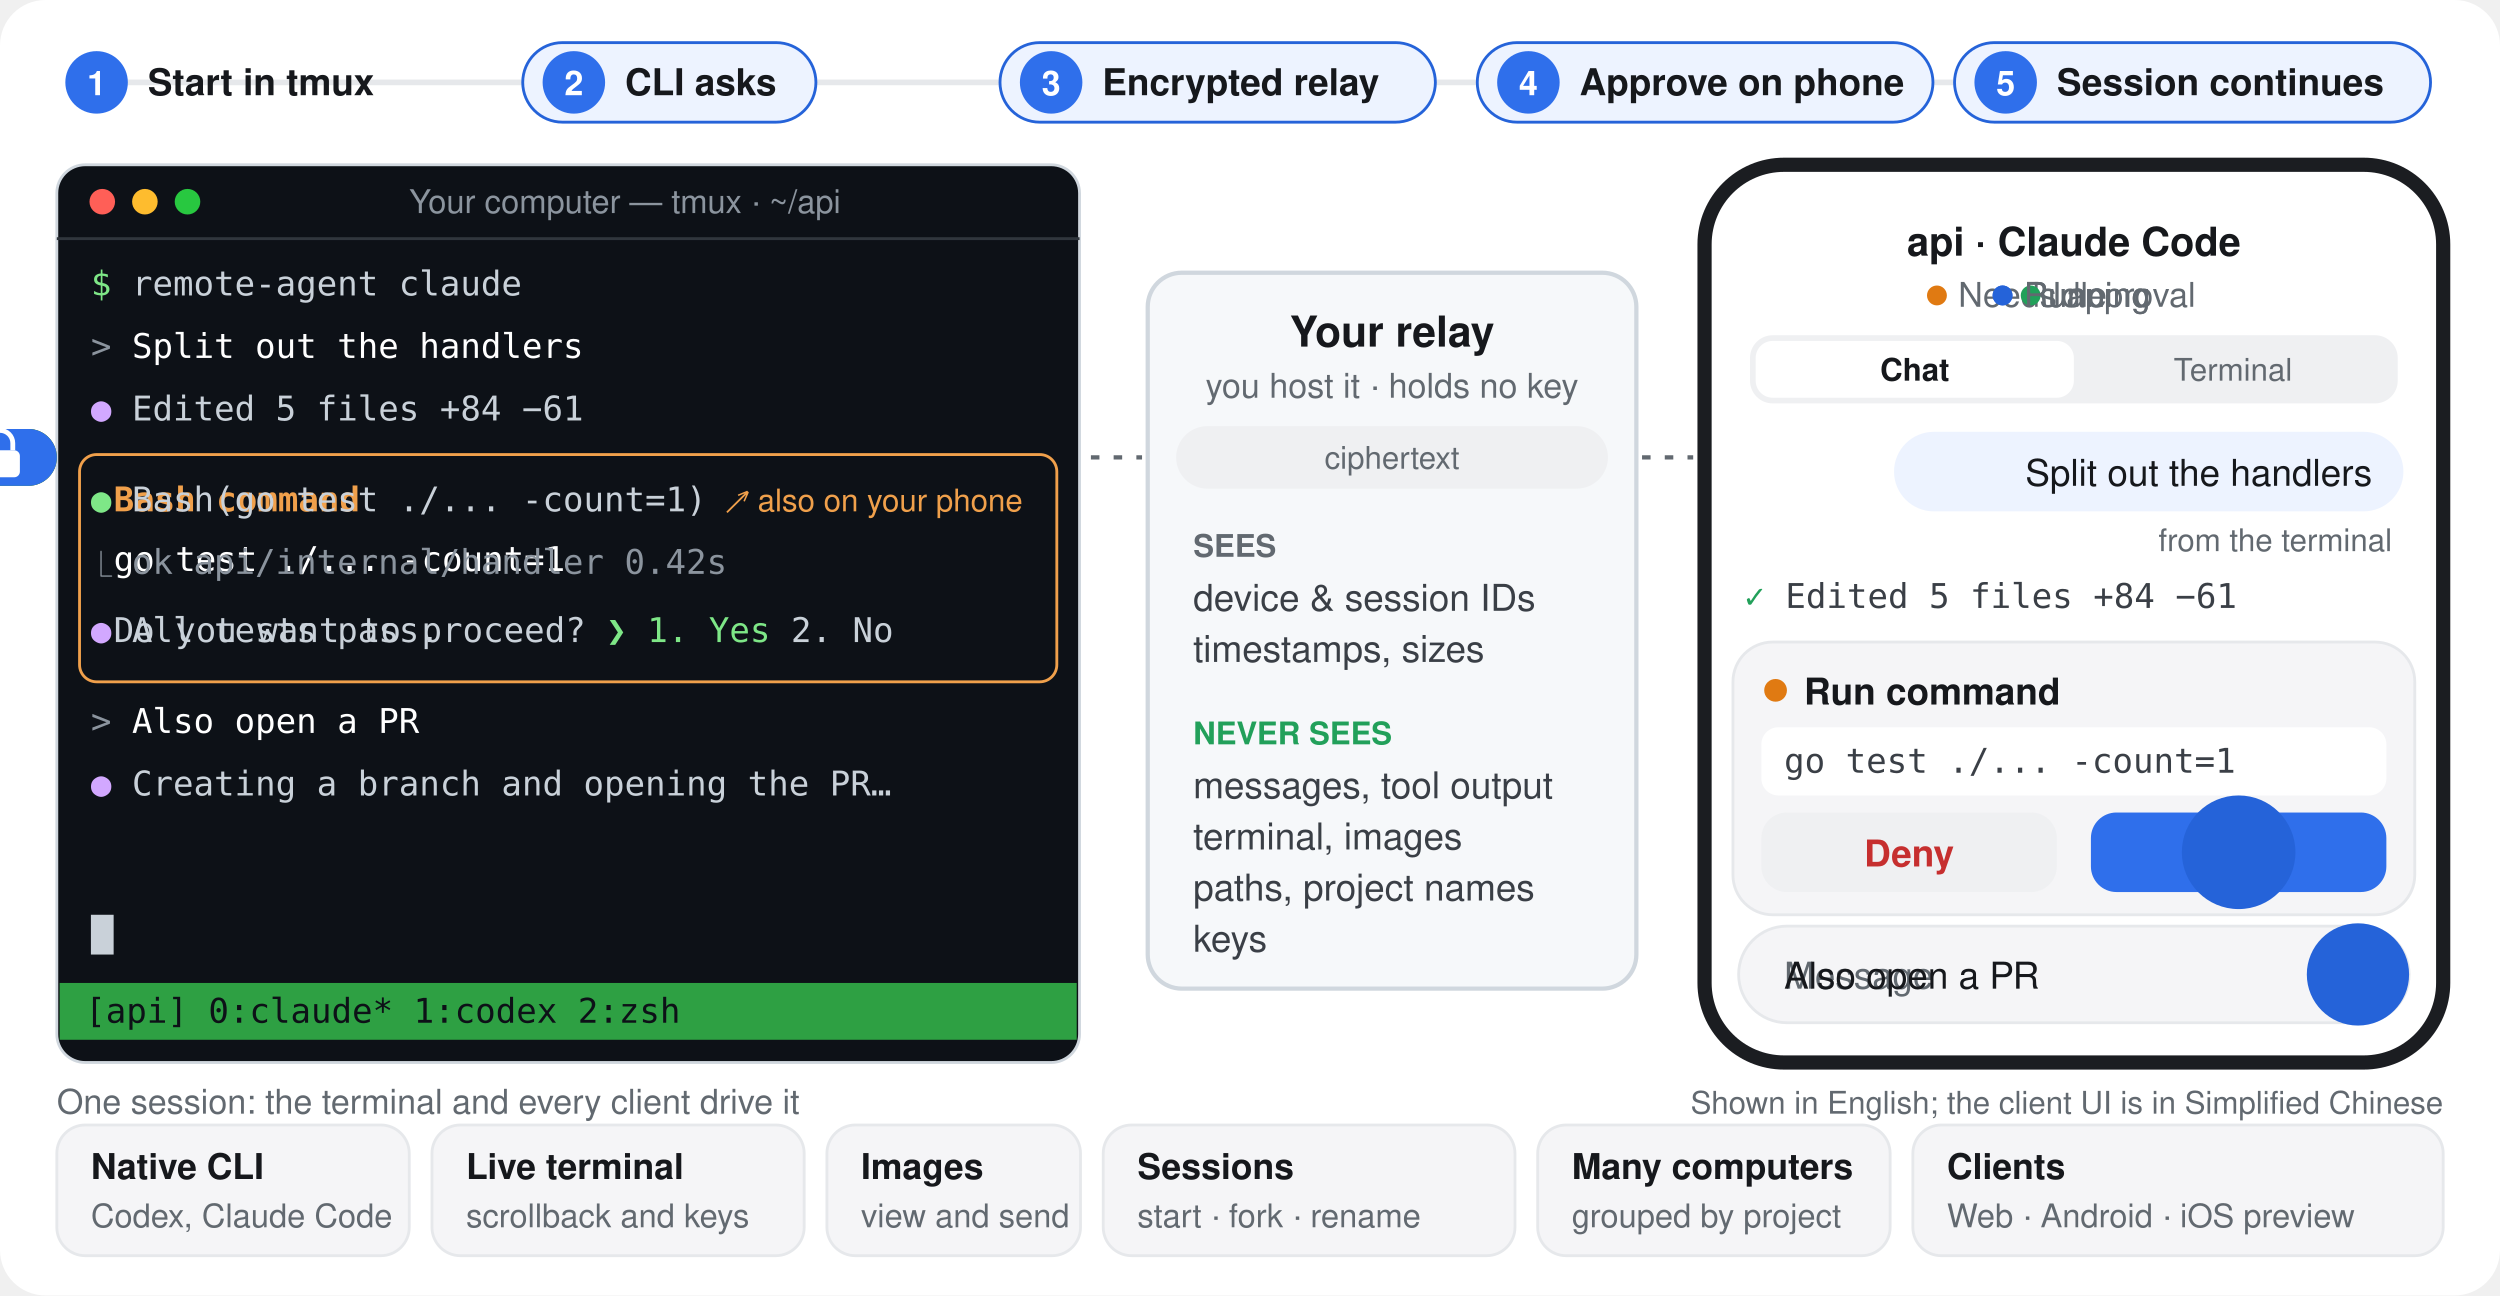
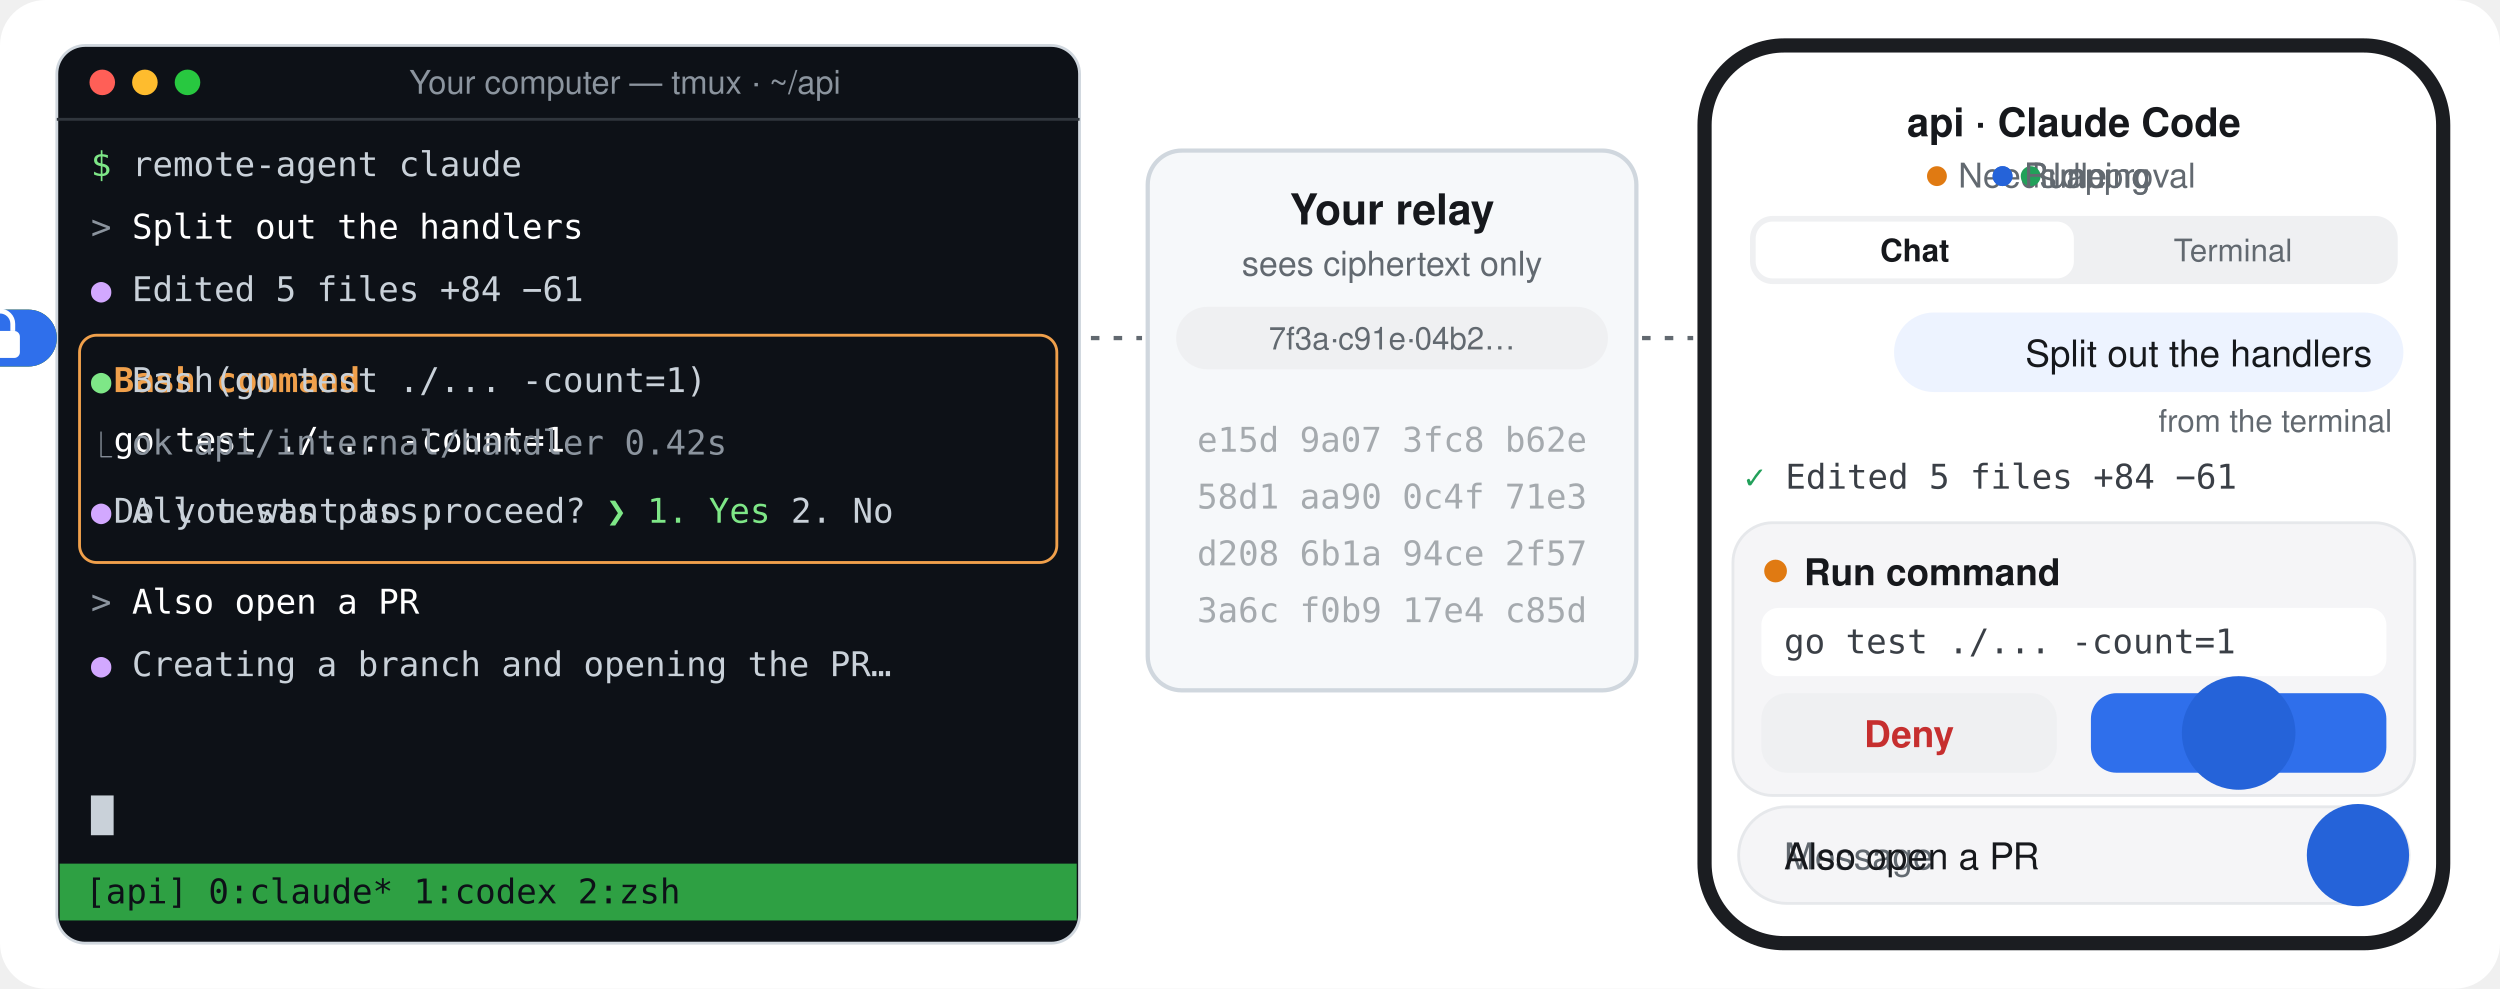
- <svg xmlns="http://www.w3.org/2000/svg" viewBox="0 0 880 456" width="880" height="456" role="img" aria-label="Animated overview: Claude Code runs natively in tmux on your computer and asks to run go test; the request is encrypted and crosses a relay you host, which sees only IDs, timestamps and sizes; you approve it on your phone; the same session carries on; the next message is sent from the phone. Also: Codex and Claude Code, live terminal, images, start and fork sessions, many computers, Web, Android and iOS (preview) clients.">
+ <svg xmlns="http://www.w3.org/2000/svg" viewBox="0 0 880 348" width="880" height="348" role="img" aria-label="Animated overview: Claude Code runs natively in tmux on your computer and asks to run go test; the request is encrypted and crosses a relay you host, which sees only IDs, timestamps and sizes; you approve it on your phone; the same session carries on; the next message is sent from the phone. ">
  <style>
svg{fill:#16181c}
text{font-family:-apple-system, BlinkMacSystemFont, "Segoe UI", "PingFang SC", "Microsoft YaHei", Helvetica, Arial, sans-serif}
.h{font-size:15px;font-weight:700}
.t{font-size:14px}
.b{font-size:13px}
.s{font-size:12px;fill:#626970}
.x{font-size:11px;fill:#626970}
.m{font-family:ui-monospace, SFMono-Regular, Menlo, Consolas, "PingFang SC", monospace;font-size:12px}
.a{animation-duration:12.0s;animation-iteration-count:infinite;animation-timing-function:linear}
.p{transform-box:fill-box;transform-origin:center}
.blink{animation:blink 1s steps(1) infinite}
@keyframes blink{50%{opacity:0}}
- @keyframes k1{0%{opacity:1}3.333%{opacity:1}5.000%{opacity:0}88.333%{opacity:0}90.000%{opacity:1}100%{opacity:1}}
- @keyframes k2{0%{opacity:0}3.333%{opacity:0}5.000%{opacity:1}15.000%{opacity:1}16.667%{opacity:0}100%{opacity:0}}
- @keyframes k3{0%{opacity:0}15.000%{opacity:0}16.667%{opacity:1}24.167%{opacity:1}25.833%{opacity:0}100%{opacity:0}}
- @keyframes k4{0%{opacity:0}24.167%{opacity:0}25.833%{opacity:1}88.333%{opacity:1}90.000%{opacity:0}100%{opacity:0}}
- @keyframes k5{0%{opacity:1}24.167%{opacity:1}25.833%{opacity:0}88.333%{opacity:0}90.000%{opacity:1}100%{opacity:1}}
- @keyframes k6{0%{opacity:0}24.167%{opacity:0}25.833%{opacity:1}88.333%{opacity:1}90.000%{opacity:0}100%{opacity:0}}
- @keyframes k7{0%{opacity:0}27.500%{opacity:0}29.167%{opacity:1}88.333%{opacity:1}90.000%{opacity:0}100%{opacity:0}}
- @keyframes k8{0%{opacity:0}30.833%{opacity:0}32.500%{opacity:1}88.333%{opacity:1}90.000%{opacity:0}100%{opacity:0}}
- @keyframes k9{0%{opacity:0}56.667%{opacity:0}58.333%{opacity:1}88.333%{opacity:1}90.000%{opacity:0}100%{opacity:0}}
- @keyframes k10{0%{opacity:0}60.833%{opacity:0}62.500%{opacity:1}88.333%{opacity:1}90.000%{opacity:0}100%{opacity:0}}
- @keyframes k11{0%{opacity:0;transform:translateX(384px)}3.333%{opacity:0;transform:translateX(384px)}3.750%{opacity:1;transform:translateX(384px)}7.500%{opacity:1;transform:translateX(490.0px)}9.167%{opacity:1;transform:translateX(490.0px)}13.333%{opacity:1;transform:translateX(596px)}14.167%{opacity:0;transform:translateX(596px)}100%{opacity:0;transform:translateX(596px)}}
- @keyframes k12{0%{opacity:0;transform:translateX(596px)}18.333%{opacity:0;transform:translateX(596px)}18.750%{opacity:1;transform:translateX(596px)}20.833%{opacity:1;transform:translateX(490.0px)}21.667%{opacity:1;transform:translateX(490.0px)}24.167%{opacity:1;transform:translateX(384px)}25.000%{opacity:0;transform:translateX(384px)}100%{opacity:0;transform:translateX(384px)}}
- @keyframes k13{0%{opacity:0;transform:translateX(596px)}50.000%{opacity:0;transform:translateX(596px)}50.417%{opacity:1;transform:translateX(596px)}52.500%{opacity:1;transform:translateX(490.0px)}53.333%{opacity:1;transform:translateX(490.0px)}55.833%{opacity:1;transform:translateX(384px)}56.667%{opacity:0;transform:translateX(384px)}100%{opacity:0;transform:translateX(384px)}}
- @keyframes k14{0%{opacity:1}17.500%{opacity:1}19.167%{opacity:0}88.333%{opacity:0}90.000%{opacity:1}100%{opacity:1}}
- @keyframes k15{0%{opacity:0}17.500%{opacity:0}19.167%{opacity:1}33.333%{opacity:1}35.000%{opacity:0}100%{opacity:0}}
- @keyframes k16{0%{opacity:0}33.333%{opacity:0}35.000%{opacity:1}50.000%{opacity:1}51.667%{opacity:0}100%{opacity:0}}
- @keyframes k17{0%{opacity:0}50.000%{opacity:0}51.667%{opacity:1}88.333%{opacity:1}90.000%{opacity:0}100%{opacity:0}}
- @keyframes k18{0%{opacity:0}17.500%{opacity:0}19.167%{opacity:1}88.333%{opacity:1}90.000%{opacity:0}100%{opacity:0}}
- @keyframes k19{0%{opacity:0}33.333%{opacity:0}35.000%{opacity:1}88.333%{opacity:1}90.000%{opacity:0}100%{opacity:0}}
- @keyframes k20{0%{opacity:0}50.000%{opacity:0}51.667%{opacity:1}88.333%{opacity:1}90.000%{opacity:0}100%{opacity:0}}
- @keyframes k21{0%{opacity:1}17.500%{opacity:1}19.167%{opacity:0}88.333%{opacity:0}90.000%{opacity:1}100%{opacity:1}}
- @keyframes k22{0%{opacity:0;transform:scale(.4)}15.000%{opacity:0;transform:scale(.4)}15.417%{opacity:.5;transform:scale(.5)}19.167%{opacity:0;transform:scale(1.6)}100%{opacity:0;transform:scale(1.6)}}
- @keyframes k23{0%{opacity:1}41.667%{opacity:1}43.333%{opacity:0}50.000%{opacity:0}51.667%{opacity:1}100%{opacity:1}}
- @keyframes k24{0%{opacity:0}41.667%{opacity:0}43.333%{opacity:1}50.000%{opacity:1}51.667%{opacity:0}100%{opacity:0}}
- @keyframes k25{0%{opacity:0;transform:scale(.4)}48.333%{opacity:0;transform:scale(.4)}48.750%{opacity:.5;transform:scale(.5)}52.500%{opacity:0;transform:scale(1.6)}100%{opacity:0;transform:scale(1.6)}}
+ @keyframes k1{0%{opacity:1}24.167%{opacity:1}25.833%{opacity:0}88.333%{opacity:0}90.000%{opacity:1}100%{opacity:1}}
+ @keyframes k2{0%{opacity:0}24.167%{opacity:0}25.833%{opacity:1}88.333%{opacity:1}90.000%{opacity:0}100%{opacity:0}}
+ @keyframes k3{0%{opacity:0}27.500%{opacity:0}29.167%{opacity:1}88.333%{opacity:1}90.000%{opacity:0}100%{opacity:0}}
+ @keyframes k4{0%{opacity:0}30.833%{opacity:0}32.500%{opacity:1}88.333%{opacity:1}90.000%{opacity:0}100%{opacity:0}}
+ @keyframes k5{0%{opacity:0}56.667%{opacity:0}58.333%{opacity:1}88.333%{opacity:1}90.000%{opacity:0}100%{opacity:0}}
+ @keyframes k6{0%{opacity:0}60.833%{opacity:0}62.500%{opacity:1}88.333%{opacity:1}90.000%{opacity:0}100%{opacity:0}}
+ @keyframes k7{0%{opacity:0;transform:translateX(384px)}3.333%{opacity:0;transform:translateX(384px)}3.750%{opacity:1;transform:translateX(384px)}7.500%{opacity:1;transform:translateX(490.0px)}9.167%{opacity:1;transform:translateX(490.0px)}13.333%{opacity:1;transform:translateX(596px)}14.167%{opacity:0;transform:translateX(596px)}100%{opacity:0;transform:translateX(596px)}}
+ @keyframes k8{0%{opacity:0;transform:translateX(596px)}18.333%{opacity:0;transform:translateX(596px)}18.750%{opacity:1;transform:translateX(596px)}20.833%{opacity:1;transform:translateX(490.0px)}21.667%{opacity:1;transform:translateX(490.0px)}24.167%{opacity:1;transform:translateX(384px)}25.000%{opacity:0;transform:translateX(384px)}100%{opacity:0;transform:translateX(384px)}}
+ @keyframes k9{0%{opacity:0;transform:translateX(596px)}50.000%{opacity:0;transform:translateX(596px)}50.417%{opacity:1;transform:translateX(596px)}52.500%{opacity:1;transform:translateX(490.0px)}53.333%{opacity:1;transform:translateX(490.0px)}55.833%{opacity:1;transform:translateX(384px)}56.667%{opacity:0;transform:translateX(384px)}100%{opacity:0;transform:translateX(384px)}}
+ @keyframes k10{0%{opacity:1}17.500%{opacity:1}19.167%{opacity:0}88.333%{opacity:0}90.000%{opacity:1}100%{opacity:1}}
+ @keyframes k11{0%{opacity:0}17.500%{opacity:0}19.167%{opacity:1}33.333%{opacity:1}35.000%{opacity:0}100%{opacity:0}}
+ @keyframes k12{0%{opacity:0}33.333%{opacity:0}35.000%{opacity:1}50.000%{opacity:1}51.667%{opacity:0}100%{opacity:0}}
+ @keyframes k13{0%{opacity:0}50.000%{opacity:0}51.667%{opacity:1}88.333%{opacity:1}90.000%{opacity:0}100%{opacity:0}}
+ @keyframes k14{0%{opacity:0}17.500%{opacity:0}19.167%{opacity:1}88.333%{opacity:1}90.000%{opacity:0}100%{opacity:0}}
+ @keyframes k15{0%{opacity:0}33.333%{opacity:0}35.000%{opacity:1}88.333%{opacity:1}90.000%{opacity:0}100%{opacity:0}}
+ @keyframes k16{0%{opacity:0}50.000%{opacity:0}51.667%{opacity:1}88.333%{opacity:1}90.000%{opacity:0}100%{opacity:0}}
+ @keyframes k17{0%{opacity:1}17.500%{opacity:1}19.167%{opacity:0}88.333%{opacity:0}90.000%{opacity:1}100%{opacity:1}}
+ @keyframes k18{0%{opacity:0;transform:scale(.4)}15.000%{opacity:0;transform:scale(.4)}15.417%{opacity:.5;transform:scale(.5)}19.167%{opacity:0;transform:scale(1.6)}100%{opacity:0;transform:scale(1.6)}}
+ @keyframes k19{0%{opacity:1}41.667%{opacity:1}43.333%{opacity:0}50.000%{opacity:0}51.667%{opacity:1}100%{opacity:1}}
+ @keyframes k20{0%{opacity:0}41.667%{opacity:0}43.333%{opacity:1}50.000%{opacity:1}51.667%{opacity:0}100%{opacity:0}}
+ @keyframes k21{0%{opacity:0;transform:scale(.4)}48.333%{opacity:0;transform:scale(.4)}48.750%{opacity:.5;transform:scale(.5)}52.500%{opacity:0;transform:scale(1.6)}100%{opacity:0;transform:scale(1.6)}}
@media (prefers-reduced-motion:reduce){.a,.blink{animation:none!important}.post{display:none}}

</style>
-   <rect width="880" height="456" rx="16" fill="#ffffff" />
-   <path d="M34 29H706.0" stroke="#e6e8eb" stroke-width="2" />
-   <circle cx="34.0" cy="29" r="11" fill="#2f6feb" />
-   <text x="34.0" y="33.5" text-anchor="middle" font-size="12" font-weight="700" fill="#fff">1</text>
-   <text class="b" x="52.0" y="33.5" font-weight="600">Start in tmux</text>
+   <rect width="880" height="348" rx="16" fill="#ffffff" />
+   <rect x="20" y="16" width="360" height="316" rx="10" fill="#0d1117" stroke="#d0d7de" />
+   <path d="M20 42H380" stroke="#30363d" />
+   <circle cx="36" cy="29" r="4.5" fill="#ff5f57" />
+   <circle cx="51" cy="29" r="4.5" fill="#febc2e" />
+   <circle cx="66" cy="29" r="4.5" fill="#28c840" />
+   <text x="220.0" y="33" text-anchor="middle" fill="#8b949e" font-size="11.5">Your computer — tmux · ~/api</text>
+   <text class="m" x="32" y="62" fill="#c9d1d9">
+     <tspan fill="#7ee787">$</tspan> remote-agent claude</text>
+   <text class="m" x="32" y="84" fill="#ffffff">
+     <tspan fill="#8b949e">&gt;</tspan> Split out the handlers</text>
+   <text class="m" x="32" y="106" fill="#c9d1d9">
+     <tspan fill="#d2a8ff">●</tspan> Edited 5 files  +84 −61</text>
  <g class="a" style="animation-name:k1">
-     <rect x="184.0" y="15" width="103.2" height="28" rx="14" fill="#edf3ff" stroke="#2563d9" stroke-width="1" />
+     <rect x="28" y="118" width="344" height="80" rx="6" fill="none" stroke="#f0a04b" />
+     <text class="m" x="40" y="138" fill="#f0a04b" font-weight="600">Bash command</text>
+     <text class="m" x="40" y="159" fill="#ffffff">go test ./... -count=1</text>
+     <text class="m" x="40" y="184" fill="#c9d1d9">Do you want to proceed?  <tspan fill="#7ee787">❯ 1. Yes</tspan>  2. No</text>
  </g>
-   <circle cx="202.0" cy="29" r="11" fill="#2f6feb" />
-   <text x="202.0" y="33.5" text-anchor="middle" font-size="12" font-weight="700" fill="#fff">2</text>
-   <text class="b" x="220.0" y="33.5" font-weight="600">CLI asks</text>
  <g class="a post" style="animation-name:k2">
-     <rect x="352.0" y="15" width="153.25" height="28" rx="14" fill="#edf3ff" stroke="#2563d9" stroke-width="1" />
+     <text class="m" x="32" y="138" fill="#c9d1d9">
+       <tspan fill="#7ee787">●</tspan> Bash(go test ./... -count=1)</text>
  </g>
-   <circle cx="370.0" cy="29" r="11" fill="#2f6feb" />
-   <text x="370.0" y="33.5" text-anchor="middle" font-size="12" font-weight="700" fill="#fff">3</text>
-   <text class="b" x="388.0" y="33.5" font-weight="600">Encrypted relay</text>
  <g class="a post" style="animation-name:k3">
-     <rect x="520.0" y="15" width="160.4" height="28" rx="14" fill="#edf3ff" stroke="#2563d9" stroke-width="1" />
+     <text class="m" x="32" y="160" fill="#8b949e">
+       <tspan fill="#8b949e">  ⎿</tspan>  ok   api/internal/handler  0.42s</text>
  </g>
-   <circle cx="538.0" cy="29" r="11" fill="#2f6feb" />
-   <text x="538.0" y="33.5" text-anchor="middle" font-size="12" font-weight="700" fill="#fff">4</text>
-   <text class="b" x="556.0" y="33.5" font-weight="600">Approve on phone</text>
  <g class="a post" style="animation-name:k4">
-     <rect x="688.0" y="15" width="167.55" height="28" rx="14" fill="#edf3ff" stroke="#2563d9" stroke-width="1" />
+     <text class="m" x="32" y="184" fill="#c9d1d9">
+       <tspan fill="#d2a8ff">●</tspan> All tests pass.</text>
  </g>
-   <circle cx="706.0" cy="29" r="11" fill="#2f6feb" />
-   <text x="706.0" y="33.5" text-anchor="middle" font-size="12" font-weight="700" fill="#fff">5</text>
-   <text class="b" x="724.0" y="33.5" font-weight="600">Session continues</text>
-   <rect x="20" y="58" width="360" height="316" rx="10" fill="#0d1117" stroke="#d0d7de" />
-   <path d="M20 84H380" stroke="#30363d" />
-   <circle cx="36" cy="71" r="4.5" fill="#ff5f57" />
-   <circle cx="51" cy="71" r="4.5" fill="#febc2e" />
-   <circle cx="66" cy="71" r="4.5" fill="#28c840" />
-   <text x="220.0" y="75" text-anchor="middle" fill="#8b949e" font-size="11.5">Your computer — tmux · ~/api</text>
-   <text class="m" x="32" y="104" fill="#c9d1d9">
-     <tspan fill="#7ee787">$</tspan> remote-agent claude</text>
-   <text class="m" x="32" y="126" fill="#ffffff">
-     <tspan fill="#8b949e">&gt;</tspan> Split out the handlers</text>
-   <text class="m" x="32" y="148" fill="#c9d1d9">
-     <tspan fill="#d2a8ff">●</tspan> Edited 5 files  +84 −61</text>
-   <g class="a" style="animation-name:k5">
-     <rect x="28" y="160" width="344" height="80" rx="6" fill="none" stroke="#f0a04b" />
-     <text class="m" x="40" y="180" fill="#f0a04b" font-weight="600">Bash command</text>
-     <text x="360" y="180" text-anchor="end" font-size="11" fill="#f0a04b">↗ also on your phone</text>
-     <text class="m" x="40" y="201" fill="#ffffff">go test ./... -count=1</text>
-     <text class="m" x="40" y="226" fill="#c9d1d9">Do you want to proceed?  <tspan fill="#7ee787">❯ 1. Yes</tspan>  2. No</text>
+   <g class="a post" style="animation-name:k5">
+     <text class="m" x="32" y="216" fill="#ffffff">
+       <tspan fill="#8b949e">&gt;</tspan> Also open a PR</text>
  </g>
  <g class="a post" style="animation-name:k6">
-     <text class="m" x="32" y="180" fill="#c9d1d9">
-       <tspan fill="#7ee787">●</tspan> Bash(go test ./... -count=1)</text>
-   </g>
-   <g class="a post" style="animation-name:k7">
-     <text class="m" x="32" y="202" fill="#8b949e">
-       <tspan fill="#8b949e">  ⎿</tspan>  ok   api/internal/handler  0.42s</text>
-   </g>
-   <g class="a post" style="animation-name:k8">
-     <text class="m" x="32" y="226" fill="#c9d1d9">
-       <tspan fill="#d2a8ff">●</tspan> All tests pass.</text>
-   </g>
-   <g class="a post" style="animation-name:k9">
-     <text class="m" x="32" y="258" fill="#ffffff">
-       <tspan fill="#8b949e">&gt;</tspan> Also open a PR</text>
-   </g>
-   <g class="a post" style="animation-name:k10">
-     <text class="m" x="32" y="280" fill="#c9d1d9">
+     <text class="m" x="32" y="238" fill="#c9d1d9">
      <tspan fill="#d2a8ff">●</tspan> Creating a branch and opening the PR…</text>
  </g>
-   <rect class="blink post" x="32" y="322" width="8" height="14" fill="#c9d1d9" />
-   <rect x="21" y="346" width="358" height="20" fill="#2ea043" />
-   <text class="m" x="30" y="360" fill="#0d1117">[api] 0:claude*  1:codex  2:zsh</text>
-   <text class="s" x="20" y="392">One session: the terminal and every client drive it</text>
-   <rect x="404" y="96" width="172" height="252" rx="12" fill="#f6f8fa" stroke="#d0d7de" stroke-width="1.5" />
-   <text class="h" x="490.0" y="122" text-anchor="middle">Your relay</text>
-   <text class="s" x="490.0" y="140" text-anchor="middle">you host it · holds no key</text>
-   <rect x="414" y="150" width="152" height="22" rx="11" fill="#eff0f2" />
-   <text class="x" x="490.0" y="165" text-anchor="middle">ciphertext</text>
-   <path d="M384 161H402M578 161H596" stroke="#626970" stroke-dasharray="3 5" stroke-width="1.5" />
-   <text x="420" y="196" font-size="11" font-weight="700" fill="#626970">SEES</text>
-   <text class="b" x="420" y="215" fill="#3a3f46">device &amp; session IDs</text>
-   <text class="b" x="420" y="233" fill="#3a3f46">timestamps, sizes</text>
-   <text x="420" y="262" font-size="11" font-weight="700" fill="#22a05a">NEVER SEES</text>
-   <text class="b" x="420" y="281" fill="#3a3f46">messages, tool output</text>
-   <text class="b" x="420" y="299" fill="#3a3f46">terminal, images</text>
-   <text class="b" x="420" y="317" fill="#3a3f46">paths, project names</text>
-   <text class="b" x="420" y="335" fill="#3a3f46">keys</text>
-   <g class="a post" style="animation-name:k11">
-     <g transform="translate(0 161)">
+   <rect class="blink post" x="32" y="280" width="8" height="14" fill="#c9d1d9" />
+   <rect x="21" y="304" width="358" height="20" fill="#2ea043" />
+   <text class="m" x="30" y="318" fill="#0d1117">[api] 0:claude*  1:codex  2:zsh</text>
+   <rect x="404" y="53" width="172" height="190" rx="12" fill="#f6f8fa" stroke="#d0d7de" stroke-width="1.5" />
+   <text class="h" x="490.0" y="79" text-anchor="middle">Your relay</text>
+   <text class="s" x="490.0" y="97" text-anchor="middle">sees ciphertext only</text>
+   <rect x="414" y="108" width="152" height="22" rx="11" fill="#eff0f2" />
+   <text class="x" x="490.0" y="123" text-anchor="middle">7f3a·c91e·04b2…</text>
+   <path d="M384 119H402M578 119H596" stroke="#626970" stroke-dasharray="3 5" stroke-width="1.5" />
+   <text class="m" x="490.0" y="159" text-anchor="middle" fill="#626970" opacity=".55">e15d 9a07 3fc8 b62e</text>
+   <text class="m" x="490.0" y="179" text-anchor="middle" fill="#626970" opacity=".55">58d1 aa90 0c4f 71e3</text>
+   <text class="m" x="490.0" y="199" text-anchor="middle" fill="#626970" opacity=".55">d208 6b1a 94ce 2f57</text>
+   <text class="m" x="490.0" y="219" text-anchor="middle" fill="#626970" opacity=".55">3a6c f0b9 17e4 c85d</text>
+   <g class="a post" style="animation-name:k7">
+     <g transform="translate(0 119)">
      <rect x="-20" y="-10" width="40" height="20" rx="10" fill="#e07a12" />
      <path d="M-4.5 -2.5v-2.5a4.5 4.5 0 0 1 9 0v2.5" fill="none" stroke="#fff" stroke-width="1.7" />
      <rect x="-7" y="-2.5" width="14" height="9.5" rx="2" fill="#fff" />
    </g>
  </g>
-   <g class="a post" style="animation-name:k12">
-     <g transform="translate(0 161)">
+   <g class="a post" style="animation-name:k8">
+     <g transform="translate(0 119)">
      <rect x="-20" y="-10" width="40" height="20" rx="10" fill="#22a05a" />
      <path d="M-4.5 -2.5v-2.5a4.5 4.5 0 0 1 9 0v2.5" fill="none" stroke="#fff" stroke-width="1.7" />
      <rect x="-7" y="-2.5" width="14" height="9.5" rx="2" fill="#fff" />
    </g>
  </g>
-   <g class="a post" style="animation-name:k13">
-     <g transform="translate(0 161)">
+   <g class="a post" style="animation-name:k9">
+     <g transform="translate(0 119)">
      <rect x="-20" y="-10" width="40" height="20" rx="10" fill="#2f6feb" />
      <path d="M-4.5 -2.5v-2.5a4.5 4.5 0 0 1 9 0v2.5" fill="none" stroke="#fff" stroke-width="1.7" />
      <rect x="-7" y="-2.5" width="14" height="9.5" rx="2" fill="#fff" />
    </g>
  </g>
-   <rect x="600" y="58" width="260" height="316" rx="28" fill="#ffffff" stroke="#1b1d21" stroke-width="5" />
-   <text class="t" x="730.0" y="90" text-anchor="middle" font-weight="600">api · Claude Code</text>
-   <g class="a" style="animation-name:k14">
-     <circle cx="681.8" cy="104" r="3.5" fill="#e07a12" />
-     <text class="s" x="689.3" y="108">Needs approval</text>
+   <rect x="600" y="16" width="260" height="316" rx="28" fill="#ffffff" stroke="#1b1d21" stroke-width="5" />
+   <text class="t" x="730.0" y="48" text-anchor="middle" font-weight="600">api · Claude Code</text>
+   <g class="a" style="animation-name:k10">
+     <circle cx="681.8" cy="62" r="3.5" fill="#e07a12" />
+     <text class="s" x="689.3" y="66">Needs approval</text>
  </g>
-   <g class="a post" style="animation-name:k15">
-     <circle cx="704.9" cy="104" r="3.5" fill="#2563d9" />
-     <text class="s" x="712.4" y="108">Running</text>
+   <g class="a post" style="animation-name:k11">
+     <circle cx="704.9" cy="62" r="3.5" fill="#2563d9" />
+     <text class="s" x="712.4" y="66">Running</text>
  </g>
-   <g class="a post" style="animation-name:k16">
-     <circle cx="714.8" cy="104" r="3.5" fill="#22a05a" />
-     <text class="s" x="722.3" y="108">Idle</text>
+   <g class="a post" style="animation-name:k12">
+     <circle cx="714.8" cy="62" r="3.5" fill="#22a05a" />
+     <text class="s" x="722.3" y="66">Idle</text>
  </g>
-   <g class="a post" style="animation-name:k17">
-     <circle cx="704.9" cy="104" r="3.5" fill="#2563d9" />
-     <text class="s" x="712.4" y="108">Running</text>
+   <g class="a post" style="animation-name:k13">
+     <circle cx="704.9" cy="62" r="3.5" fill="#2563d9" />
+     <text class="s" x="712.4" y="66">Running</text>
  </g>
-   <rect x="616" y="118" width="228" height="24" rx="8" fill="#eff0f2" />
-   <rect x="618" y="120" width="112.0" height="20" rx="6" fill="#ffffff" />
-   <text class="x" x="674.0" y="134" text-anchor="middle" font-weight="600" style="fill:#16181c">Chat</text>
-   <text class="x" x="786.0" y="134" text-anchor="middle">Terminal</text>
-   <rect x="666.7" y="152" width="179.3" height="28" rx="14" fill="#edf3ff" />
-   <text class="b" x="835" y="171" text-anchor="end">Split out the handlers</text>
-   <text class="x" x="842" y="194" text-anchor="end">from the terminal</text>
-   <text class="m" x="614" y="214" fill="#3a3f46">
+   <rect x="616" y="76" width="228" height="24" rx="8" fill="#eff0f2" />
+   <rect x="618" y="78" width="112.0" height="20" rx="6" fill="#ffffff" />
+   <text class="x" x="674.0" y="92" text-anchor="middle" font-weight="600" style="fill:#16181c">Chat</text>
+   <text class="x" x="786.0" y="92" text-anchor="middle">Terminal</text>
+   <rect x="666.7" y="110" width="179.3" height="28" rx="14" fill="#edf3ff" />
+   <text class="b" x="835" y="129" text-anchor="end">Split out the handlers</text>
+   <text class="x" x="842" y="152" text-anchor="end">from the terminal</text>
+   <text class="m" x="614" y="172" fill="#3a3f46">
    <tspan fill="#22a05a">✓</tspan> Edited 5 files  +84 −61</text>
-   <g class="a post" style="animation-name:k18">
-     <text class="m" x="614" y="238" fill="#3a3f46">
+   <g class="a post" style="animation-name:k14">
+     <text class="m" x="614" y="196" fill="#3a3f46">
      <tspan fill="#22a05a">✓</tspan> go test ./...  <tspan class="x">Allowed</tspan>
    </text>
  </g>
-   <g class="a post" style="animation-name:k19">
-     <text class="b" x="614" y="262">All tests pass.</text>
+   <g class="a post" style="animation-name:k15">
+     <text class="b" x="614" y="220">All tests pass.</text>
+   </g>
+   <g class="a post" style="animation-name:k16">
+     <rect x="723.9" y="232" width="122.1" height="28" rx="14" fill="#edf3ff" />
+     <text class="b" x="835" y="251" text-anchor="end">Also open a PR</text>
+   </g>
+   <g class="a" style="animation-name:k17">
+     <rect x="610" y="184" width="240" height="96" rx="14" fill="#f5f5f7" stroke="#e6e8eb" />
+     <circle cx="625" cy="201" r="4" fill="#e07a12" />
+     <text class="b" x="635" y="206" font-weight="600">Run command</text>
+     <rect x="620" y="214" width="220" height="24" rx="6" fill="#ffffff" />
+     <text class="m" x="628" y="230" fill="#3a3f46">go test ./... -count=1</text>
+     <rect x="620" y="244" width="104.0" height="28" rx="9" fill="#eff0f2" />
+     <text class="b" x="672.0" y="263" text-anchor="middle" fill="#c62f2f" font-weight="600">Deny</text>
+     <rect x="736.0" y="244" width="104.0" height="28" rx="9" fill="#2f6feb" />
+     <text class="b" x="788.0" y="263" text-anchor="middle" fill="#fff" font-weight="600">Allow</text>
+   </g>
+   <g transform="translate(788.0 258)">
+     <circle class="a post p" r="20" fill="#2563d9" style="animation-name:k18" />
+   </g>
+   <rect x="612" y="284" width="236" height="34" rx="17" fill="#f5f5f7" stroke="#e6e8eb" />
+   <g class="a" style="animation-name:k19">
+     <text class="b" x="628" y="306" fill="#626970">Message</text>
  </g>
  <g class="a post" style="animation-name:k20">
-     <rect x="723.9" y="274" width="122.1" height="28" rx="14" fill="#edf3ff" />
-     <text class="b" x="835" y="293" text-anchor="end">Also open a PR</text>
+     <text class="b" x="628" y="306">Also open a PR</text>
  </g>
-   <g class="a" style="animation-name:k21">
-     <rect x="610" y="226" width="240" height="96" rx="14" fill="#f5f5f7" stroke="#e6e8eb" />
-     <circle cx="625" cy="243" r="4" fill="#e07a12" />
-     <text class="b" x="635" y="248" font-weight="600">Run command</text>
-     <rect x="620" y="256" width="220" height="24" rx="6" fill="#ffffff" />
-     <text class="m" x="628" y="272" fill="#3a3f46">go test ./... -count=1</text>
-     <rect x="620" y="286" width="104.0" height="28" rx="9" fill="#eff0f2" />
-     <text class="b" x="672.0" y="305" text-anchor="middle" fill="#c62f2f" font-weight="600">Deny</text>
-     <rect x="736.0" y="286" width="104.0" height="28" rx="9" fill="#2f6feb" />
-     <text class="b" x="788.0" y="305" text-anchor="middle" fill="#fff" font-weight="600">Allow</text>
+   <circle cx="830" cy="301" r="12" fill="#2f6feb" />
+   <path d="M830 306V296M825.5 300.5L830 296L834.5 300.5" stroke="#fff" stroke-width="2" fill="none" stroke-linecap="round" stroke-linejoin="round" />
+   <g transform="translate(830 301)">
+     <circle class="a post p" r="18" fill="#2563d9" style="animation-name:k21" />
  </g>
-   <g transform="translate(788.0 300)">
-     <circle class="a post p" r="20" fill="#2563d9" style="animation-name:k22" />
-   </g>
-   <rect x="612" y="326" width="236" height="34" rx="17" fill="#f5f5f7" stroke="#e6e8eb" />
-   <g class="a" style="animation-name:k23">
-     <text class="b" x="628" y="348" fill="#626970">Message</text>
-   </g>
-   <g class="a post" style="animation-name:k24">
-     <text class="b" x="628" y="348">Also open a PR</text>
-   </g>
-   <circle cx="830" cy="343" r="12" fill="#2f6feb" />
-   <path d="M830 348V338M825.5 342.5L830 338L834.5 342.5" stroke="#fff" stroke-width="2" fill="none" stroke-linecap="round" stroke-linejoin="round" />
-   <g transform="translate(830 343)">
-     <circle class="a post p" r="18" fill="#2563d9" style="animation-name:k25" />
-   </g>
-   <text class="x" x="860" y="392" text-anchor="end">Shown in English; the client UI is in Simplified Chinese</text>
-   <rect x="20" y="396" width="124.057" height="46" rx="10" fill="#f5f5f7" stroke="#e6e8eb" />
-   <text x="32" y="415" font-size="12.5" font-weight="700">Native CLI</text>
-   <text x="32" y="432" font-size="11.5" fill="#626970">Codex, Claude Code</text>
-   <rect x="152.057" y="396" width="131.014" height="46" rx="10" fill="#f5f5f7" stroke="#e6e8eb" />
-   <text x="164.057" y="415" font-size="12.5" font-weight="700">Live terminal</text>
-   <text x="164.057" y="432" font-size="11.5" fill="#626970">scrollback and keys</text>
-   <rect x="291.071" y="396" width="89.269" height="46" rx="10" fill="#f5f5f7" stroke="#e6e8eb" />
-   <text x="303.071" y="415" font-size="12.5" font-weight="700">Images</text>
-   <text x="303.071" y="432" font-size="11.5" fill="#626970">view and send</text>
-   <rect x="388.34" y="396" width="144.929" height="46" rx="10" fill="#f5f5f7" stroke="#e6e8eb" />
-   <text x="400.34" y="415" font-size="12.5" font-weight="700">Sessions</text>
-   <text x="400.34" y="432" font-size="11.5" fill="#626970">start · fork · rename</text>
-   <rect x="541.269" y="396" width="124.057" height="46" rx="10" fill="#f5f5f7" stroke="#e6e8eb" />
-   <text x="553.269" y="415" font-size="12.5" font-weight="700">Many computers</text>
-   <text x="553.269" y="432" font-size="11.5" fill="#626970">grouped by project</text>
-   <rect x="673.326" y="396" width="186.674" height="46" rx="10" fill="#f5f5f7" stroke="#e6e8eb" />
-   <text x="685.326" y="415" font-size="12.5" font-weight="700">Clients</text>
-   <text x="685.326" y="432" font-size="11.5" fill="#626970">Web · Android · iOS preview</text>
</svg>
